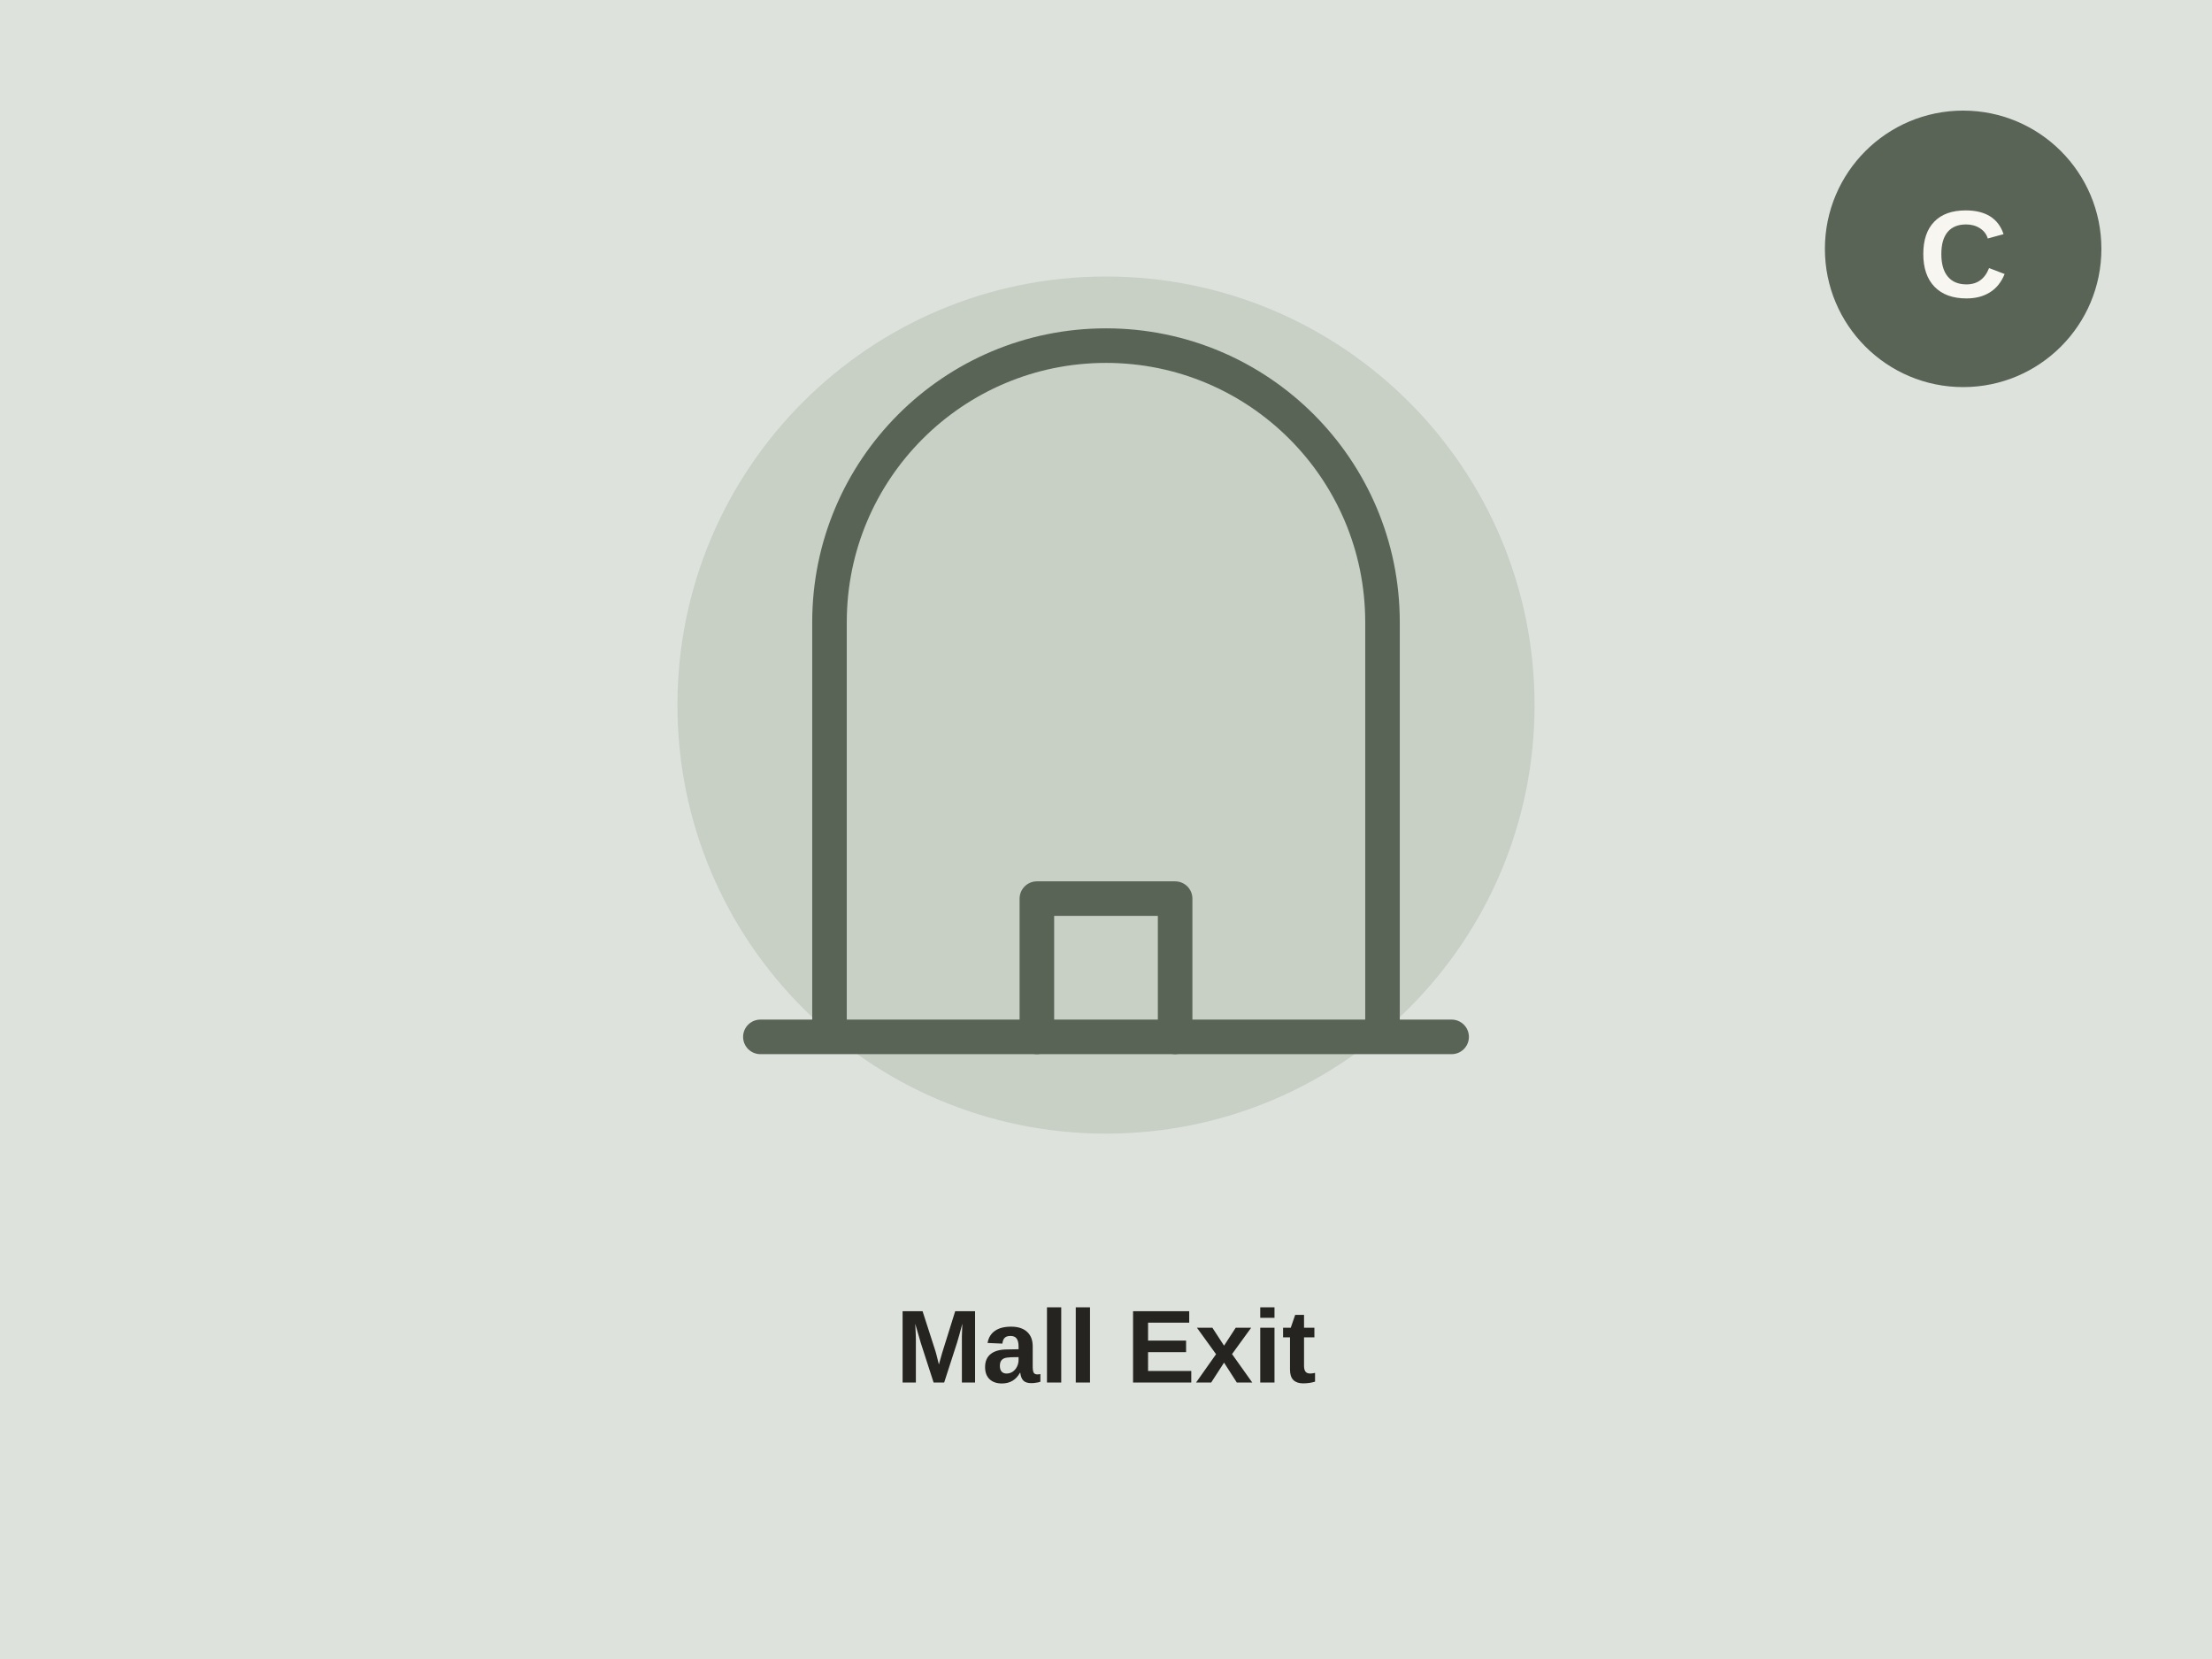
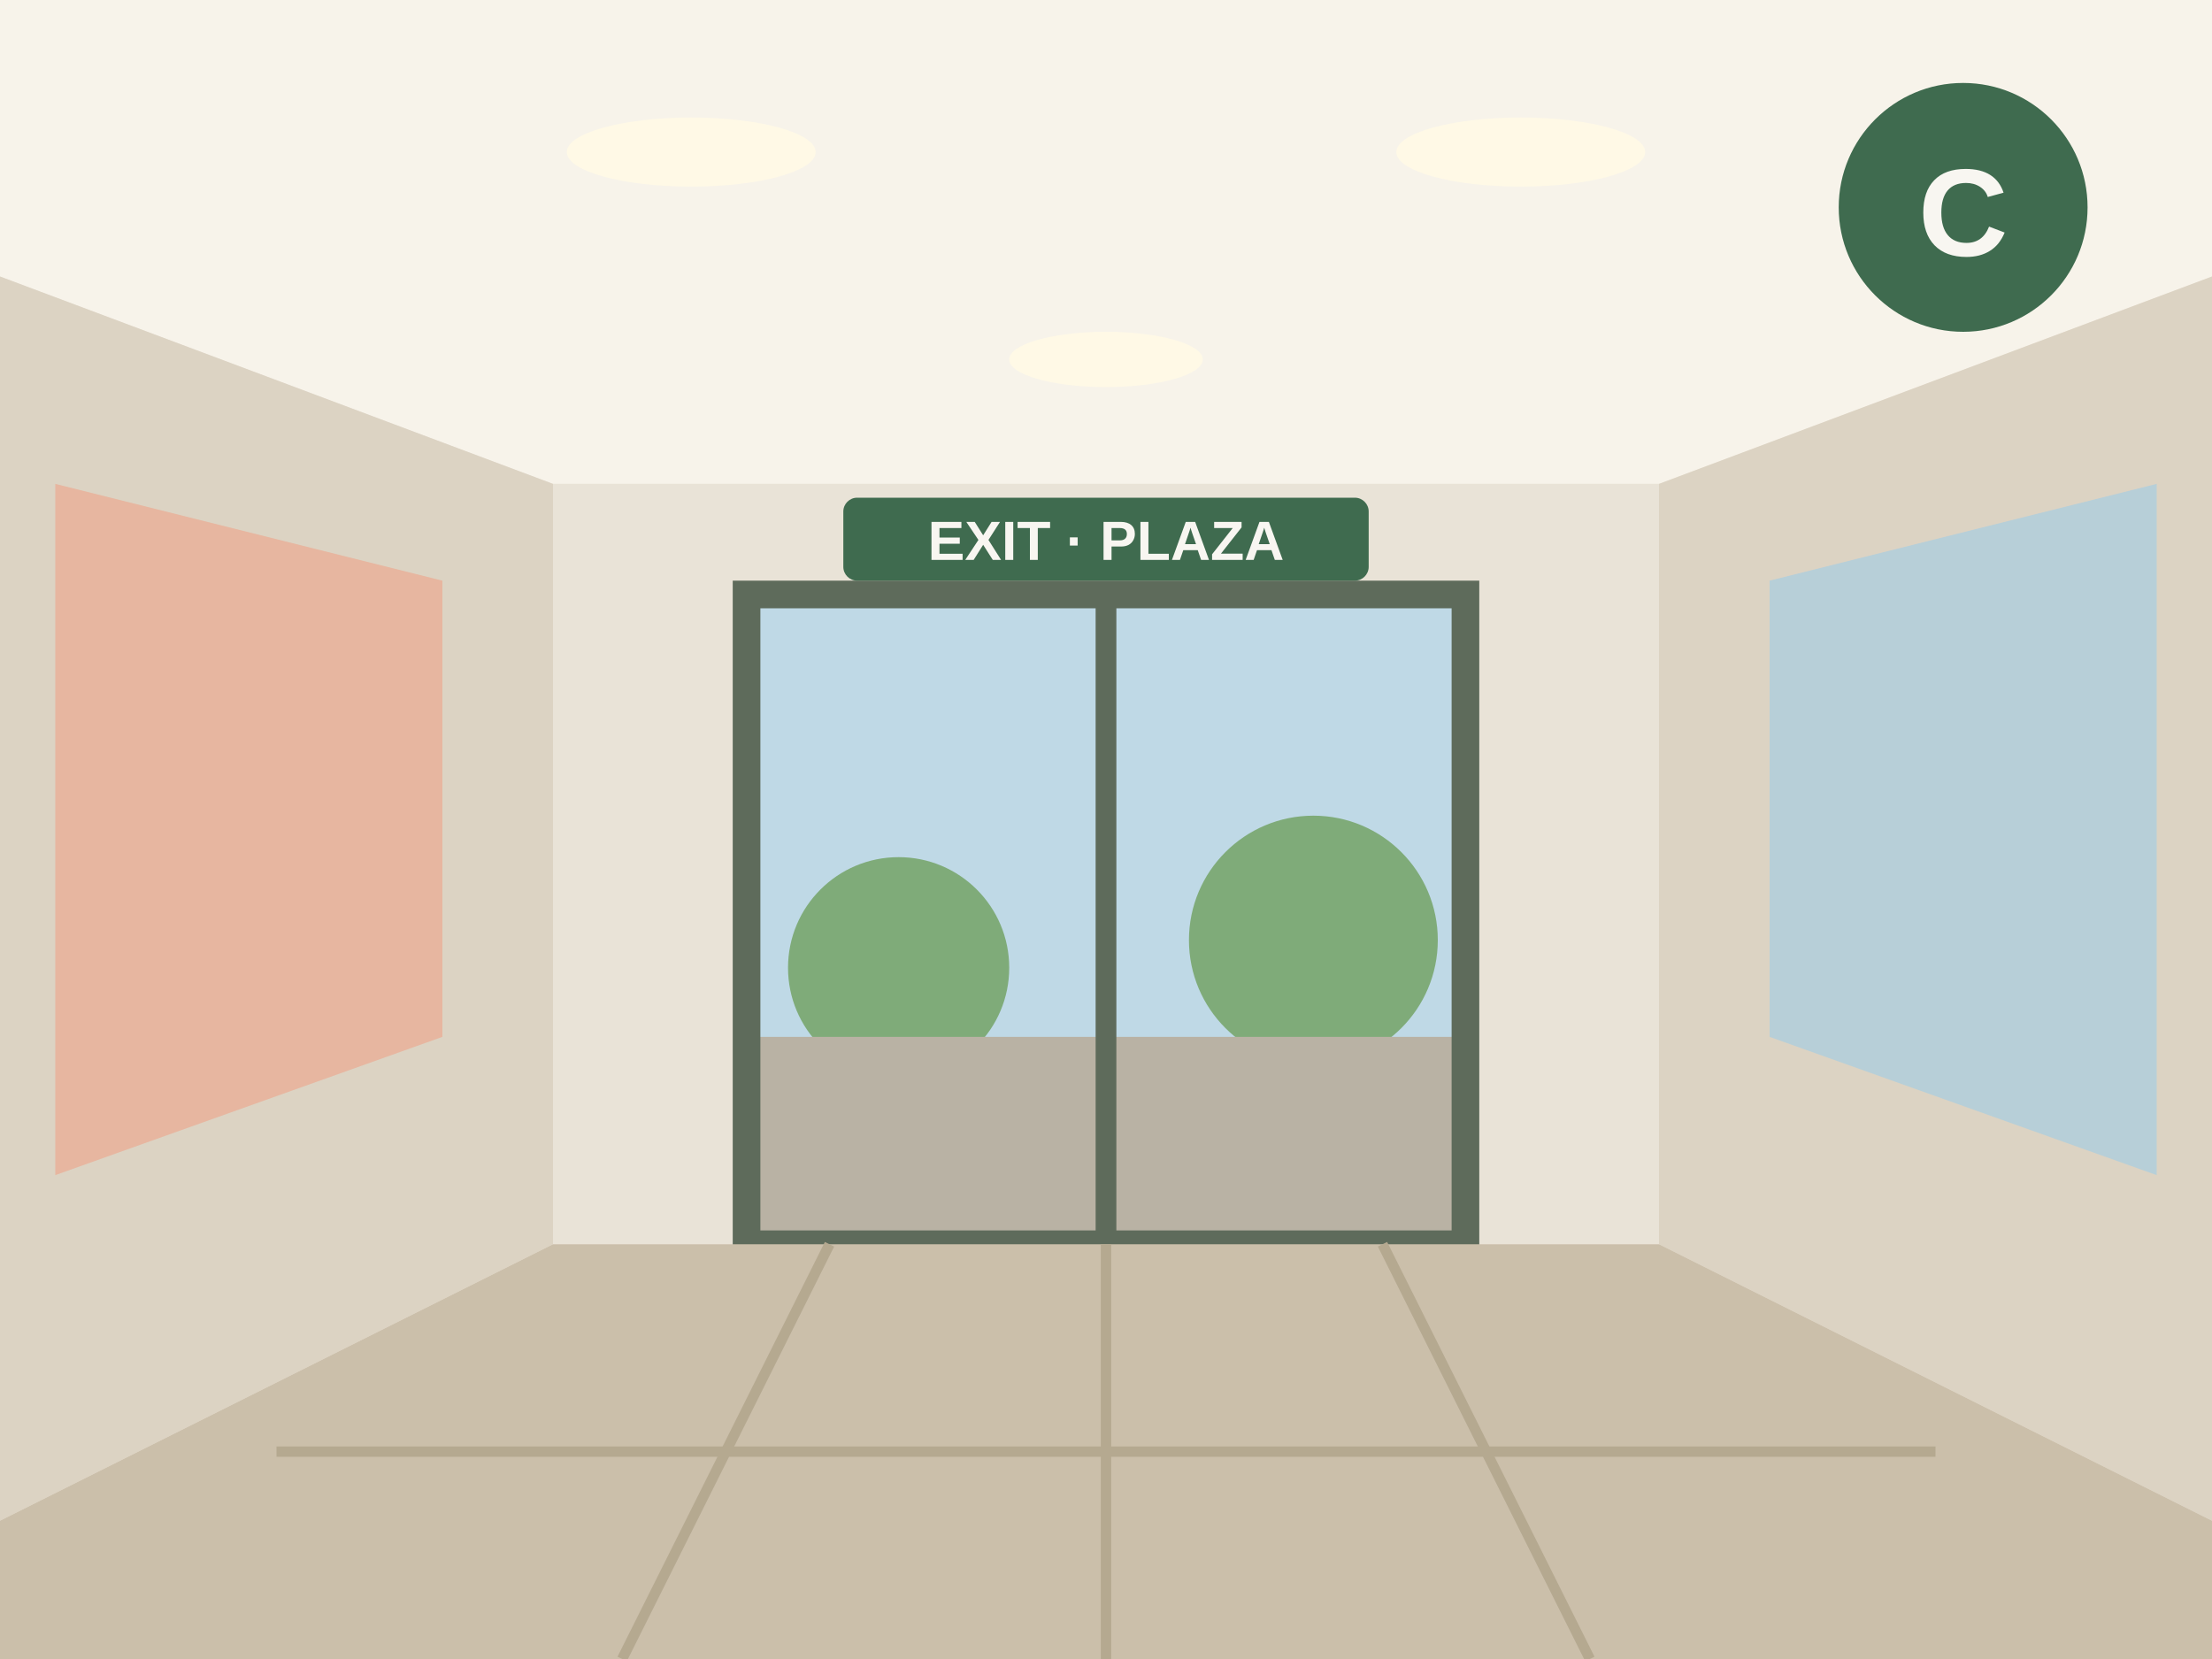
<svg xmlns="http://www.w3.org/2000/svg" viewBox="0 0 320 240">
-   <rect width="320" height="240" fill="#DDE3DC" />
-   <circle cx="160" cy="102" r="62" fill="#c8d0c6" />
-   <g stroke="#596457" stroke-width="5" fill="none" stroke-linecap="round" stroke-linejoin="round">
-     <path d="M110 150h100M120 150V90a40 40 0 0 1 80 0v60" />
-     <path d="M150 150v-20h20v20" />
+   <rect width="320" height="240" fill="#EDE7DC" />
+   <path d="M0 0 H320 V40 L240 70 H80 L0 40Z" fill="#F7F3EA" />
+   <g fill="#FFF9E6">
+     <ellipse cx="100" cy="22" rx="18" ry="5" />
+     <ellipse cx="220" cy="22" rx="18" ry="5" />
+     <ellipse cx="160" cy="52" rx="14" ry="4" />
  </g>
-   <circle cx="284" cy="36" r="20" fill="#596457" />
-   <text x="284" y="43" font-family="Arial, sans-serif" font-size="18" font-weight="700" fill="#F8F6F1" text-anchor="middle">C</text>
-   <text x="160" y="200" font-family="Arial, sans-serif" font-size="15" font-weight="600" fill="#252421" text-anchor="middle">Mall Exit</text>
+   <path d="M0 40 L80 70 V180 L0 220Z" fill="#DCD3C3" />
+   <path d="M320 40 L240 70 V180 L320 220Z" fill="#DCD3C3" />
+   <path d="M8 70 L64 84 V150 L8 170Z" fill="#E7B6A0" />
+   <path d="M312 70 L256 84 V150 L312 170Z" fill="#B7CFD8" />
+   <rect x="80" y="70" width="160" height="110" fill="#E9E3D7" />
+   <rect x="108" y="86" width="104" height="94" fill="#BFD9E6" />
+   <g fill="#7FAB79">
+     <circle cx="130" cy="140" r="16" />
+     <circle cx="190" cy="136" r="18" />
+   </g>
+   <rect x="108" y="150" width="104" height="30" fill="#B9B2A4" />
+   <rect x="108" y="86" width="104" height="94" fill="none" stroke="#5E6B5B" stroke-width="4" />
+   <line x1="160" y1="86" x2="160" y2="180" stroke="#5E6B5B" stroke-width="3" />
+   <rect x="122" y="72" width="76" height="12" rx="2" fill="#3F6B4F" />
+   <text x="160" y="81" font-family="Arial, sans-serif" font-size="8" font-weight="700" fill="#F8F6F1" text-anchor="middle">EXIT · PLAZA</text>
+   <path d="M0 220 L80 180 H240 L320 220 V240 H0Z" fill="#CBBFAA" />
+   <g stroke="#B5A990" stroke-width="1.5">
+     <line x1="120" y1="180" x2="90" y2="240" />
+     <line x1="160" y1="180" x2="160" y2="240" />
+     <line x1="200" y1="180" x2="230" y2="240" />
+     <line x1="40" y1="210" x2="280" y2="210" />
+   </g>
+   <circle cx="284" cy="30" r="18" fill="#3F6B4F" />
+   <text x="284" y="37" font-family="Arial, sans-serif" font-size="18" font-weight="700" fill="#F8F6F1" text-anchor="middle">C</text>
</svg>
